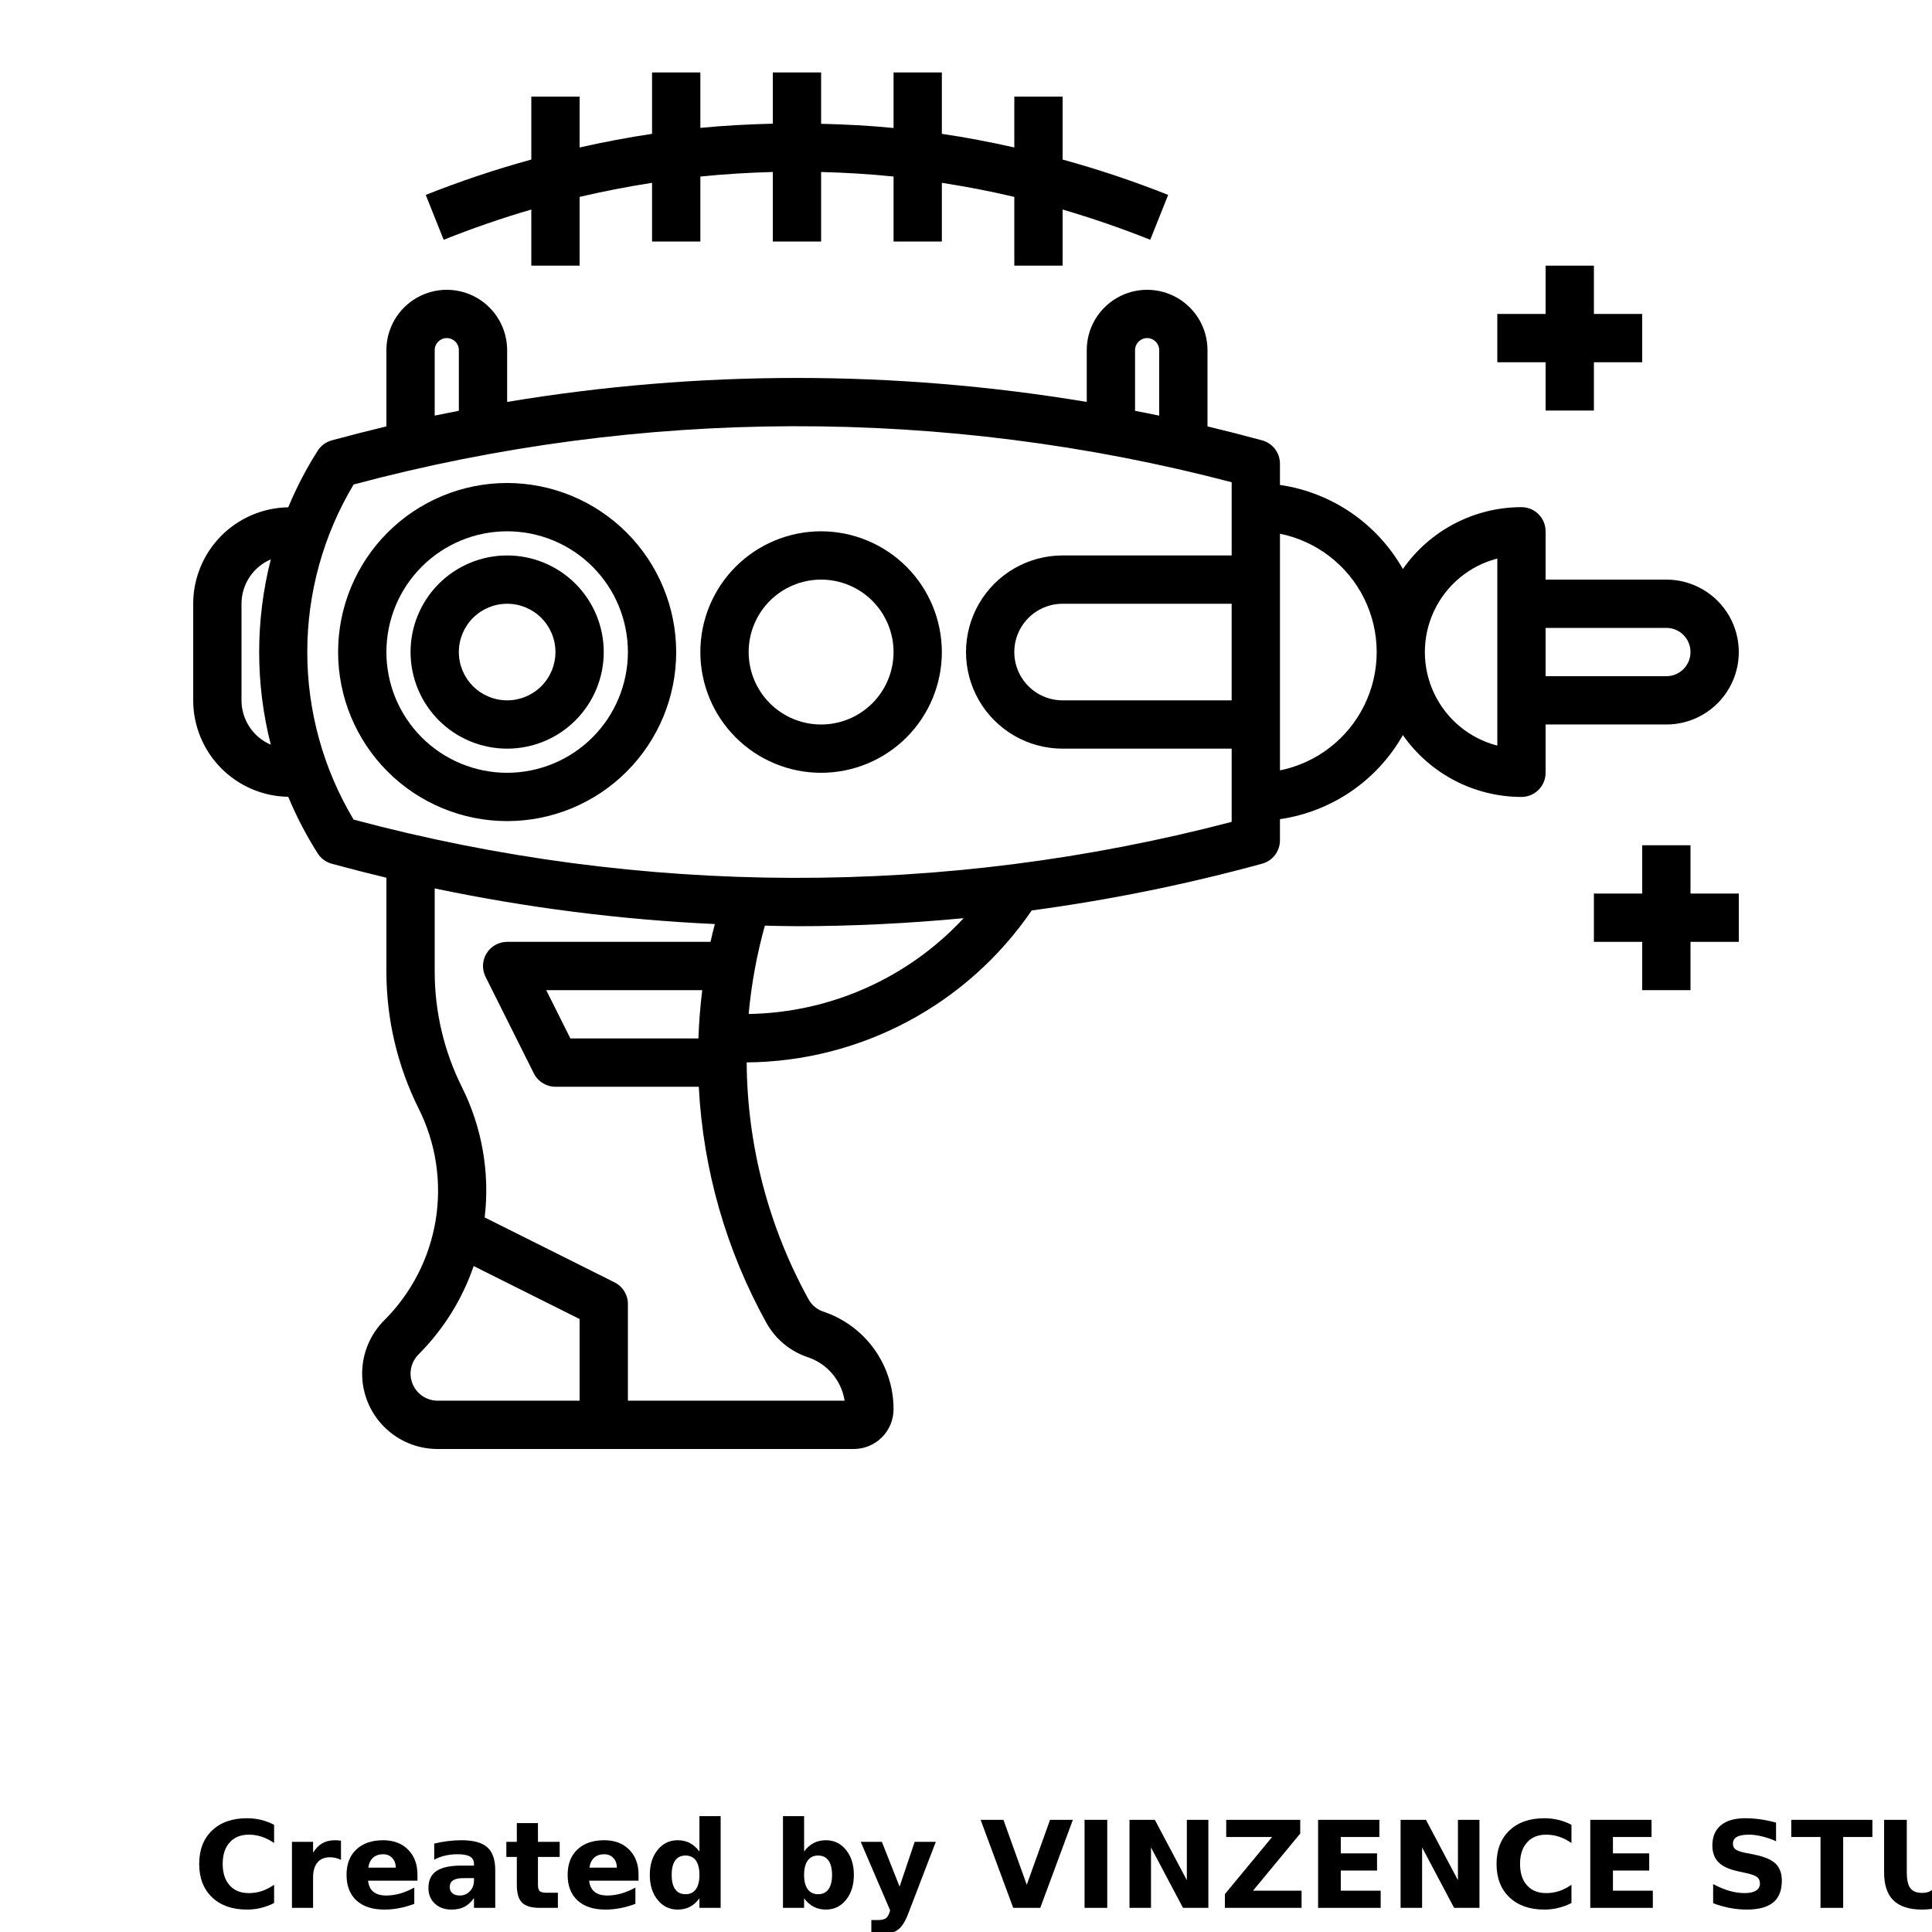
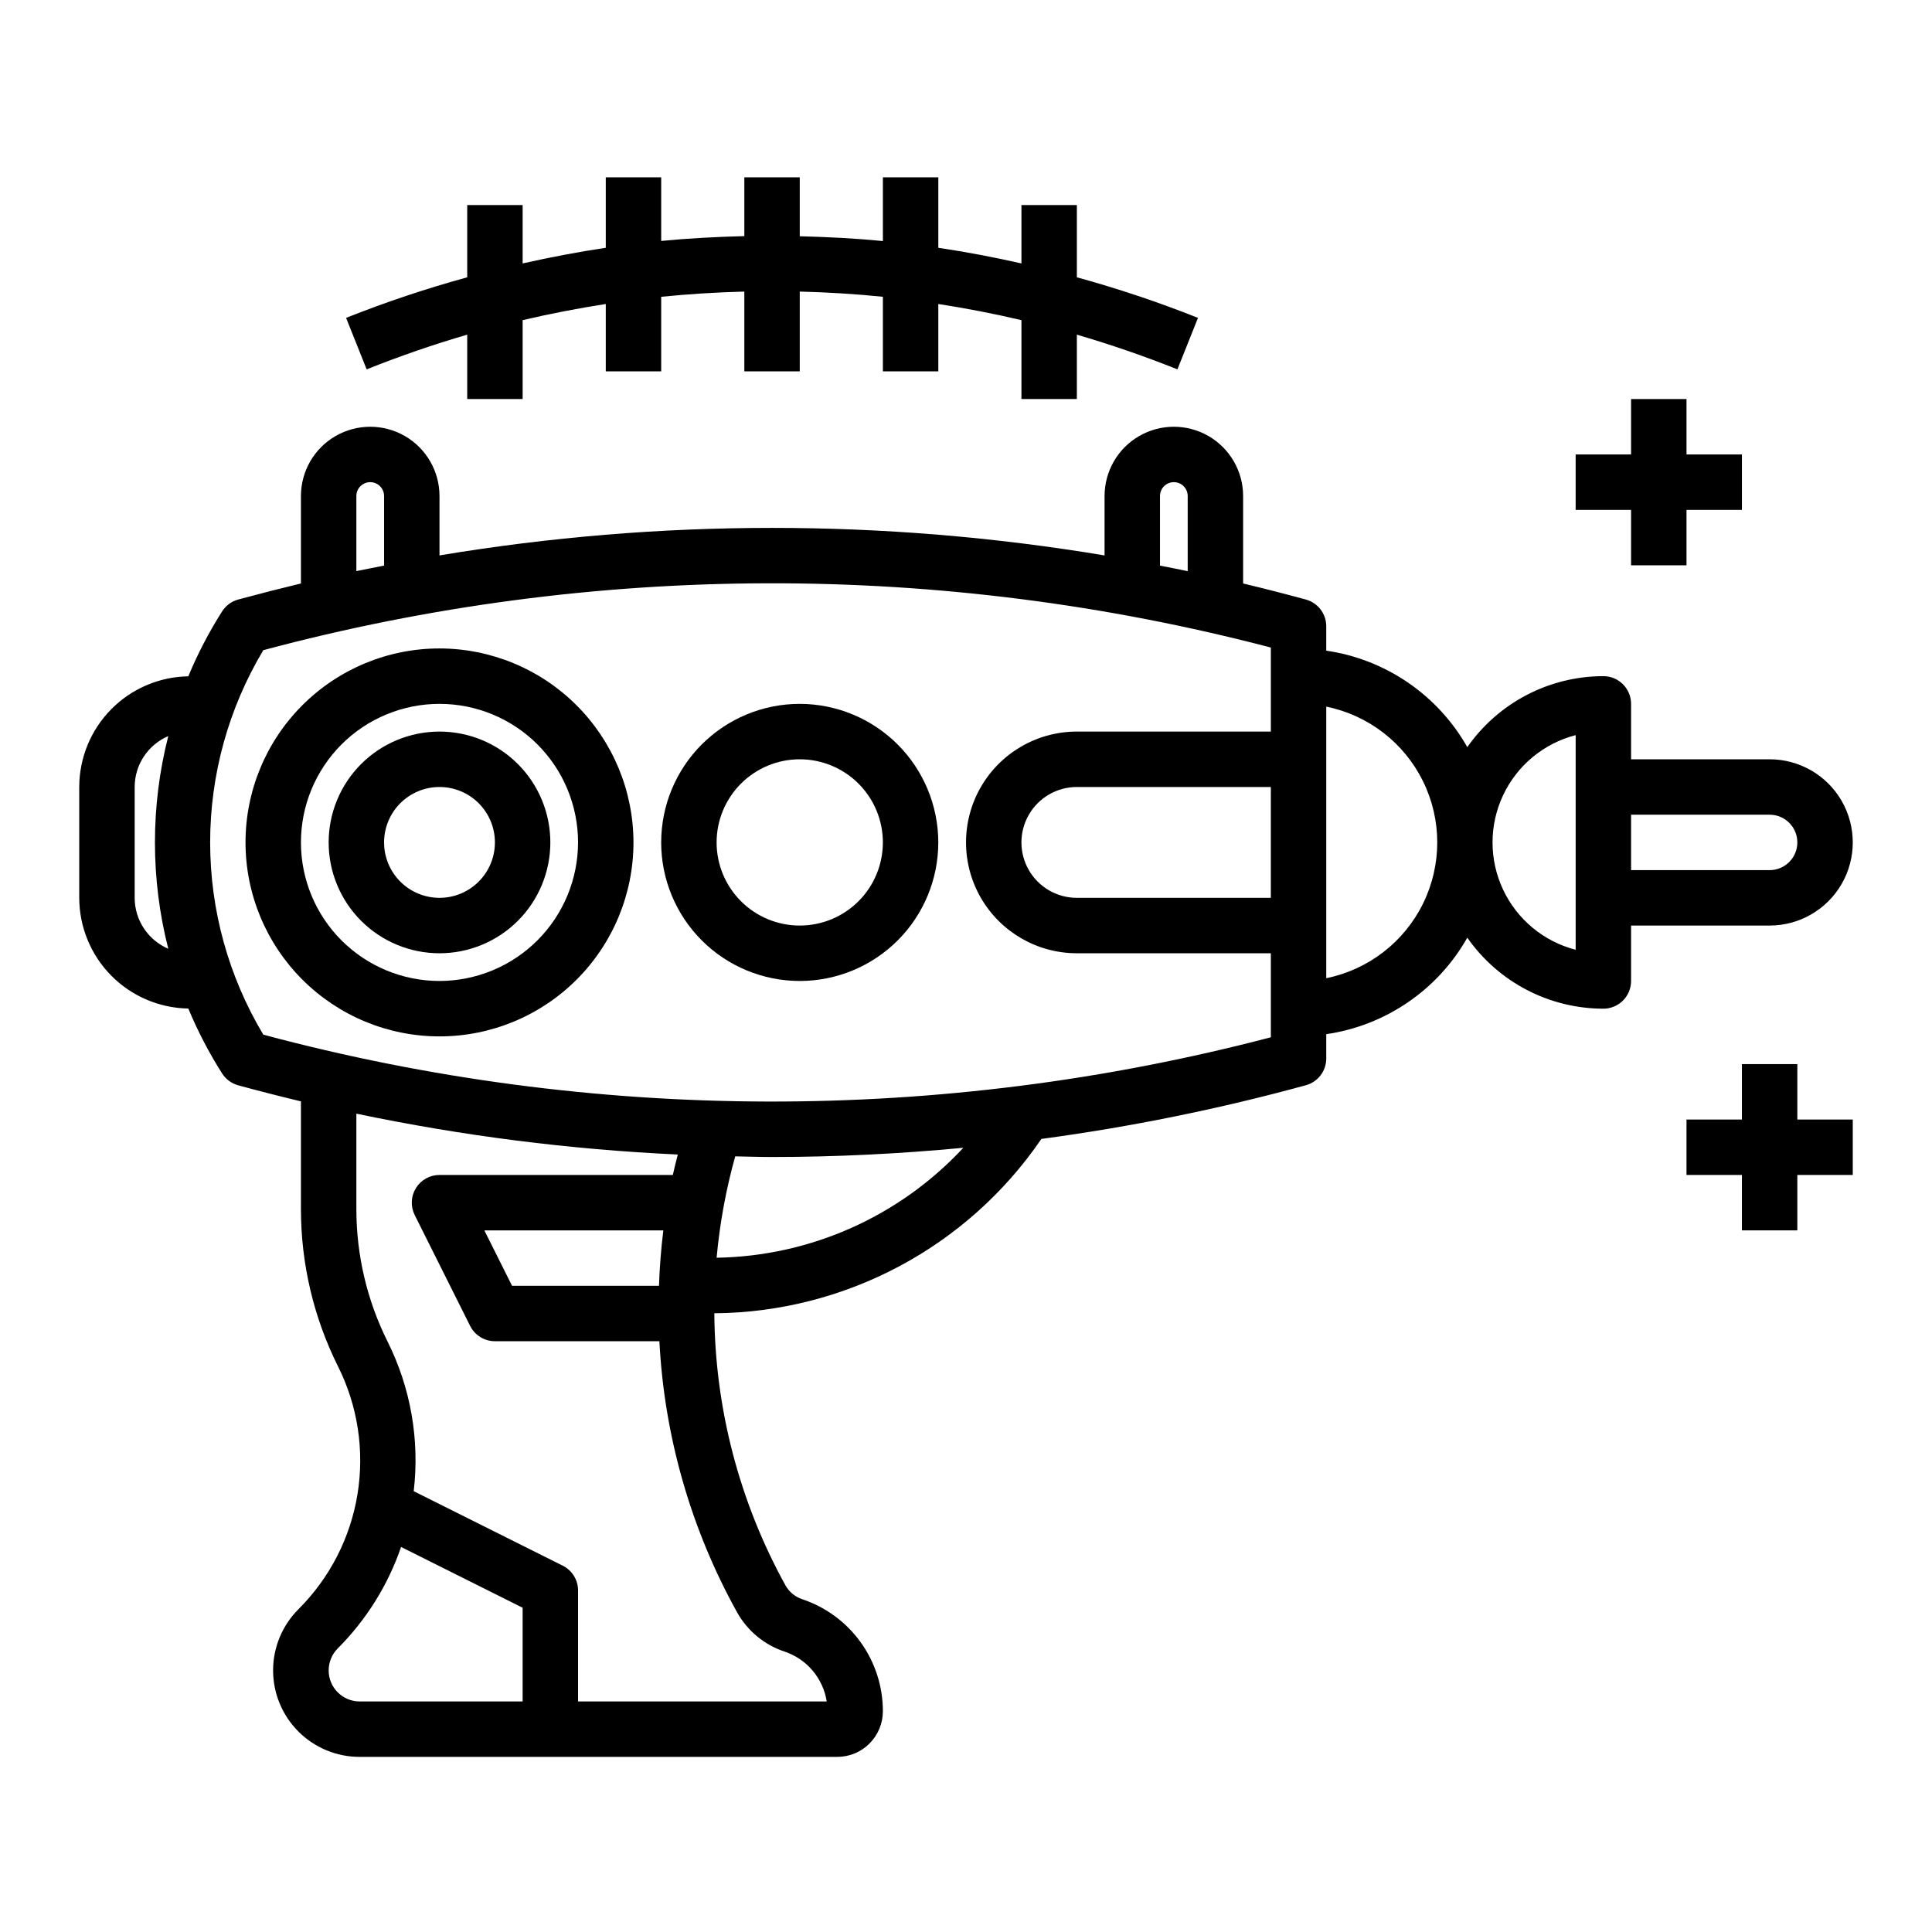
- <svg xmlns="http://www.w3.org/2000/svg" xmlns:xlink="http://www.w3.org/1999/xlink" width="700pt" height="700pt" version="1.1" viewBox="0 0 700 700">
-   <defs>
-     <symbol id="d" overflow="visible">
-       <path d="m29.312-1.75c-1.512 0.781-3.09 1.371-4.734 1.766-1.637 0.406-3.34 0.609-5.109 0.609-5.312 0-9.527-1.484-12.641-4.453-3.106-2.969-4.656-7-4.656-12.094s1.551-9.125 4.656-12.094c3.113-2.969 7.328-4.453 12.641-4.453 1.77 0 3.473 0.199 5.109 0.594 1.645 0.398 3.223 0.992 4.734 1.781v6.594c-1.531-1.039-3.039-1.801-4.516-2.281-1.48-0.488-3.039-0.734-4.672-0.734-2.938 0-5.246 0.945-6.922 2.828-1.68 1.875-2.516 4.465-2.516 7.766 0 3.293 0.836 5.883 2.516 7.766 1.676 1.875 3.984 2.812 6.922 2.812 1.633 0 3.191-0.238 4.672-0.719 1.477-0.488 2.984-1.254 4.516-2.297z" />
-     </symbol>
-     <symbol id="k" overflow="visible">
-       <path d="m21.453-17.406c-0.68-0.312-1.352-0.539-2.016-0.688-0.656-0.156-1.32-0.234-1.984-0.234-1.969 0-3.484 0.633-4.547 1.891-1.055 1.262-1.578 3.07-1.578 5.422v11.016h-7.656v-23.922h7.656v3.922c0.977-1.562 2.102-2.703 3.375-3.422 1.281-0.719 2.812-1.078 4.594-1.078 0.25 0 0.523 0.012 0.828 0.031 0.301 0.023 0.734 0.07 1.297 0.141z" />
-     </symbol>
-     <symbol id="a" overflow="visible">
-       <path d="m27.562-12.031v2.188h-17.891c0.188 1.793 0.832 3.137 1.938 4.031 1.113 0.898 2.672 1.344 4.672 1.344 1.602 0 3.25-0.234 4.938-0.703 1.688-0.477 3.422-1.203 5.203-2.172v5.891c-1.805 0.688-3.609 1.203-5.422 1.547-1.812 0.352-3.621 0.531-5.422 0.531-4.336 0-7.703-1.098-10.109-3.297-2.398-2.207-3.594-5.297-3.594-9.266 0-3.906 1.176-6.973 3.531-9.203 2.363-2.238 5.609-3.359 9.734-3.359 3.758 0 6.769 1.137 9.031 3.406 2.258 2.262 3.391 5.281 3.391 9.062zm-7.859-2.531c0-1.457-0.43-2.629-1.281-3.516-0.844-0.895-1.949-1.344-3.312-1.344-1.492 0-2.699 0.418-3.625 1.25-0.918 0.836-1.492 2.039-1.719 3.609z" />
-     </symbol>
-     <symbol id="j" overflow="visible">
-       <path d="m14.391-10.766c-1.594 0-2.793 0.273-3.594 0.812-0.805 0.543-1.203 1.34-1.203 2.391 0 0.969 0.32 1.73 0.969 2.281 0.645 0.543 1.547 0.812 2.703 0.812 1.438 0 2.644-0.516 3.625-1.547 0.988-1.031 1.484-2.32 1.484-3.875v-0.875zm11.688-2.891v13.656h-7.703v-3.547c-1.031 1.449-2.188 2.508-3.469 3.172s-2.84 1-4.672 1c-2.481 0-4.496-0.723-6.047-2.172-1.543-1.445-2.312-3.32-2.312-5.625 0-2.812 0.961-4.867 2.891-6.172 1.938-1.312 4.969-1.969 9.094-1.969h4.516v-0.609c0-1.207-0.48-2.094-1.438-2.656-0.949-0.562-2.438-0.844-4.469-0.844-1.637 0-3.156 0.168-4.562 0.5-1.406 0.324-2.719 0.812-3.938 1.469v-5.828c1.645-0.406 3.289-0.707 4.938-0.906 1.656-0.207 3.305-0.312 4.953-0.312 4.32 0 7.438 0.855 9.344 2.562 1.914 1.699 2.875 4.461 2.875 8.281z" />
-     </symbol>
-     <symbol id="i" overflow="visible">
-       <path d="m12.031-30.719v6.797h7.875v5.469h-7.875v10.141c0 1.117 0.219 1.871 0.656 2.266 0.438 0.387 1.312 0.578 2.625 0.578h3.938v5.469h-6.562c-3.023 0-5.164-0.629-6.422-1.891-1.262-1.258-1.891-3.398-1.891-6.422v-10.141h-3.797v-5.469h3.797v-6.797z" />
-     </symbol>
-     <symbol id="h" overflow="visible">
-       <path d="m19.953-20.422v-12.812h7.688v33.234h-7.688v-3.453c-1.055 1.406-2.215 2.438-3.484 3.094-1.273 0.656-2.742 0.984-4.406 0.984-2.949 0-5.371-1.172-7.266-3.516-1.887-2.344-2.828-5.359-2.828-9.047s0.941-6.703 2.828-9.047c1.895-2.344 4.316-3.516 7.266-3.516 1.656 0 3.117 0.336 4.391 1 1.281 0.656 2.445 1.684 3.5 3.078zm-5.047 15.484c1.645 0 2.894-0.598 3.75-1.797 0.863-1.195 1.297-2.93 1.297-5.203 0-2.281-0.434-4.019-1.297-5.219-0.855-1.195-2.106-1.797-3.75-1.797-1.625 0-2.871 0.602-3.734 1.797-0.855 1.199-1.281 2.938-1.281 5.219 0 2.273 0.426 4.008 1.281 5.203 0.863 1.199 2.109 1.797 3.734 1.797z" />
-     </symbol>
-     <symbol id="g" overflow="visible">
-       <path d="m16.406-4.938c1.633 0 2.883-0.598 3.75-1.797 0.863-1.195 1.297-2.93 1.297-5.203 0-2.281-0.434-4.019-1.297-5.219-0.867-1.195-2.117-1.797-3.75-1.797-1.637 0-2.891 0.605-3.766 1.812-0.875 1.199-1.312 2.934-1.312 5.203 0 2.262 0.438 3.996 1.312 5.203 0.875 1.199 2.129 1.797 3.766 1.797zm-5.078-15.484c1.051-1.395 2.219-2.422 3.5-3.078 1.281-0.664 2.754-1 4.422-1 2.945 0 5.367 1.172 7.266 3.516 1.895 2.344 2.844 5.359 2.844 9.047s-0.949 6.703-2.844 9.047c-1.898 2.344-4.32 3.516-7.266 3.516-1.668 0-3.141-0.336-4.422-1s-2.449-1.691-3.5-3.078v3.453h-7.656v-33.234h7.656z" />
-     </symbol>
-     <symbol id="f" overflow="visible">
-       <path d="m0.531-23.922h7.656l6.422 16.234 5.469-16.234h7.656l-10.062 26.188c-1.012 2.664-2.195 4.523-3.547 5.578-1.344 1.062-3.121 1.594-5.328 1.594h-4.422v-5.016h2.391c1.301 0 2.242-0.211 2.828-0.625 0.594-0.406 1.055-1.148 1.391-2.219l0.203-0.656z" />
-     </symbol>
-     <symbol id="e" overflow="visible">
-       <path d="m0.219-31.891h8.266l8.453 23.531 8.438-23.531h8.266l-11.812 31.891h-9.797z" />
-     </symbol>
-     <symbol id="p" overflow="visible">
-       <path d="m4.016-31.891h8.219v31.891h-8.219z" />
-     </symbol>
-     <symbol id="c" overflow="visible">
-       <path d="m4.016-31.891h9.188l11.594 21.875v-21.875h7.797v31.891h-9.188l-11.594-21.875v21.875h-7.797z" />
-     </symbol>
-     <symbol id="o" overflow="visible">
-       <path d="m2.453-31.891h26.812v4.969l-17.109 20.703h17.594v6.219h-27.781v-4.984l17.109-20.688h-16.625z" />
-     </symbol>
-     <symbol id="b" overflow="visible">
-       <path d="m4.016-31.891h22.203v6.219h-13.984v5.938h13.141v6.219h-13.141v7.297h14.453v6.219h-22.672z" />
-     </symbol>
-     <symbol id="n" overflow="visible">
-       <path d="m26.219-30.891v6.75c-1.762-0.781-3.477-1.367-5.141-1.766-1.668-0.406-3.242-0.609-4.719-0.609-1.961 0-3.414 0.273-4.359 0.812-0.938 0.543-1.406 1.387-1.406 2.531 0 0.855 0.316 1.523 0.953 2 0.633 0.469 1.785 0.875 3.453 1.219l3.5 0.703c3.539 0.719 6.062 1.805 7.562 3.25 1.5 1.449 2.25 3.512 2.25 6.188 0 3.523-1.047 6.141-3.141 7.859-2.086 1.719-5.273 2.578-9.562 2.578-2.023 0-4.055-0.195-6.094-0.578-2.031-0.383-4.062-0.957-6.094-1.719v-6.938c2.031 1.086 3.992 1.902 5.891 2.453 1.906 0.543 3.742 0.812 5.516 0.812 1.789 0 3.16-0.297 4.109-0.891 0.957-0.602 1.438-1.457 1.438-2.562 0-1-0.324-1.77-0.969-2.312-0.648-0.539-1.938-1.023-3.875-1.453l-3.188-0.703c-3.188-0.688-5.523-1.773-7-3.266-1.469-1.5-2.203-3.516-2.203-6.047 0-3.176 1.023-5.617 3.078-7.328 2.051-1.707 5-2.562 8.844-2.562 1.75 0 3.551 0.133 5.406 0.391 1.852 0.262 3.769 0.656 5.75 1.188z" />
-     </symbol>
-     <symbol id="m" overflow="visible">
-       <path d="m0.219-31.891h29.391v6.219h-10.578v25.672h-8.219v-25.672h-10.594z" />
-     </symbol>
-     <symbol id="l" overflow="visible">
-       <path d="m4.016-31.891h8.219v19.109c0 2.637 0.43 4.523 1.297 5.656 0.863 1.137 2.269 1.703 4.219 1.703 1.969 0 3.379-0.566 4.234-1.703 0.863-1.133 1.297-3.019 1.297-5.656v-19.109h8.234v19.109c0 4.523-1.137 7.887-3.406 10.094-2.262 2.211-5.715 3.312-10.359 3.312-4.625 0-8.074-1.102-10.344-3.312-2.262-2.207-3.391-5.57-3.391-10.094z" />
-     </symbol>
-   </defs>
-   <g>
-     <path d="m603.75 262.5c9.379 0 18.043-5.004 22.734-13.125 4.688-8.121 4.688-18.129 0-26.25-4.691-8.121-13.355-13.125-22.734-13.125h-43.75v-17.5c0-2.32-0.922-4.547-2.562-6.188s-3.867-2.562-6.188-2.562c-17.121 0.02-33.152 8.387-42.961 22.418-9.34-16.492-25.781-27.742-44.539-30.469v-7.699c0-3.945-2.637-7.402-6.441-8.445-6.578-1.789-13.184-3.481-19.809-5.066v-27.613c0-7.816-4.168-15.035-10.938-18.945-6.769-3.906-15.105-3.906-21.875 0-6.769 3.91-10.938 11.129-10.938 18.945v18.75c-69.52-11.586-140.48-11.586-210 0v-18.75c0-7.816-4.168-15.035-10.938-18.945-6.769-3.906-15.105-3.906-21.875 0-6.769 3.91-10.938 11.129-10.938 18.945v27.613c-6.621 1.594-13.223 3.281-19.809 5.066-2.09 0.574-3.891 1.898-5.059 3.719-4.148 6.523-7.727 13.391-10.691 20.527-9.176 0.148-17.93 3.894-24.371 10.43-6.441 6.535-10.059 15.344-10.07 24.52v35c0.012 9.176 3.629 17.984 10.07 24.52 6.441 6.535 15.195 10.281 24.371 10.43 2.965 7.137 6.543 14.004 10.691 20.527 1.168 1.82 2.969 3.144 5.059 3.719 6.578 1.789 13.184 3.481 19.809 5.066v34.125c0.02 17.188 4.019 34.141 11.691 49.523 6.25 12.469 8.41 26.586 6.176 40.355-2.234 13.766-8.75 26.477-18.621 36.328-5.137 5.121-8.027 12.074-8.035 19.324-0.004 7.254 2.875 14.211 8.008 19.34 5.129 5.125 12.086 8.004 19.34 7.992h150.79c3.82-0.004 7.481-1.52 10.18-4.223 2.703-2.699 4.219-6.359 4.223-10.18 0.008-7.836-2.453-15.473-7.035-21.828-4.578-6.356-11.047-11.105-18.48-13.574-2.234-0.75-4.109-2.312-5.25-4.375-14.531-26.309-22.25-55.836-22.453-85.891 41.363-0.328 79.941-20.898 103.27-55.055 28.184-3.785 56.082-9.445 83.508-16.949 3.801-1.039 6.434-4.488 6.441-8.426v-7.699c18.758-2.727 35.199-13.977 44.539-30.469 9.809 14.031 25.84 22.398 42.961 22.418 2.32 0 4.547-0.922 6.188-2.562s2.562-3.867 2.562-6.188v-17.5zm0-35c4.832 0 8.75 3.918 8.75 8.75s-3.918 8.75-8.75 8.75h-43.75v-17.5zm-157.5 26.25h-61.25c-6.254 0-12.031-3.336-15.156-8.75s-3.125-12.086 0-17.5 8.902-8.75 15.156-8.75h61.25zm-35-126.88c0-2.418 1.957-4.375 4.375-4.375s4.375 1.957 4.375 4.375v23.73c-2.918-0.613-5.832-1.195-8.75-1.75zm-253.75 0c0-2.418 1.957-4.375 4.375-4.375s4.375 1.957 4.375 4.375v21.961c-2.918 0.582-5.832 1.168-8.75 1.75zm-70 126.88v-35c0.004-3.422 1.012-6.769 2.894-9.629 1.887-2.856 4.57-5.098 7.719-6.445-5.617 22.031-5.617 45.117 0 67.148-3.148-1.348-5.832-3.59-7.719-6.445-1.883-2.859-2.891-6.207-2.894-9.629zm61.25 243.94c0.008-2.602 1.039-5.094 2.871-6.938 9.016-9.02 15.855-19.977 20-32.035l38.379 19.188v29.594h-51.441c-5.414-0.004-9.805-4.394-9.809-9.809zm143.95-5.941c3.453 1.152 6.519 3.231 8.867 6.008 2.352 2.777 3.891 6.148 4.453 9.742h-78.516v-35c0.02-3.332-1.859-6.387-4.84-7.875l-47.059-23.527h0.004c1.914-16.219-0.957-32.645-8.262-47.25-6.457-12.945-9.828-27.211-9.844-41.676v-30.277c33.434 7.008 67.375 11.324 101.5 12.906-0.551 2.144-1.109 4.289-1.574 6.449h-73.676c-3.031 0-5.852 1.566-7.445 4.148-1.598 2.578-1.742 5.801-0.387 8.512l17.5 35c1.484 2.969 4.516 4.84 7.832 4.84h51.93c1.551 30.008 9.934 59.27 24.5 85.547 3.269 5.887 8.629 10.328 15.016 12.453zm-86.039-115.5-8.75-17.5h56.523c-0.727 5.82-1.172 11.656-1.383 17.5zm64.594-8.863c0.984-10.824 2.949-21.539 5.871-32.008 3.887 0.07 7.762 0.203 11.645 0.203 20.125 0 40.25-1.008 60.375-2.906-20.148 21.699-48.281 34.234-77.891 34.711zm175-69.605c-104.32 27.332-213.96 27.047-318.13-0.824-10.988-18.344-16.793-39.324-16.793-60.707s5.805-42.363 16.793-60.707c104.18-27.871 213.81-28.156 318.13-0.824v26.531h-61.25c-12.504 0-24.059 6.672-30.312 17.5-6.25 10.828-6.25 24.172 0 35 6.254 10.828 17.809 17.5 30.312 17.5h61.25zm17.5-18.656v-85.75c13.289 2.699 24.578 11.406 30.559 23.578 5.981 12.168 5.981 26.426 0 38.594-5.981 12.172-17.27 20.879-30.559 23.578zm78.75-8.977c-10.09-2.606-18.492-9.57-22.926-19-4.434-9.434-4.434-20.348 0-29.777 4.434-9.43 12.836-16.395 22.926-19z" />
-     <path d="m183.75 175c-16.246 0-31.824 6.453-43.309 17.941-11.488 11.484-17.941 27.062-17.941 43.309s6.453 31.824 17.941 43.309c11.484 11.488 27.062 17.941 43.309 17.941s31.824-6.453 43.309-17.941c11.488-11.484 17.941-27.062 17.941-43.309-0.02-16.238-6.481-31.805-17.961-43.289-11.484-11.48-27.051-17.941-43.289-17.961zm0 105c-11.602 0-22.73-4.609-30.938-12.812-8.203-8.207-12.812-19.336-12.812-30.938s4.609-22.73 12.812-30.938c8.207-8.203 19.336-12.812 30.938-12.812s22.73 4.609 30.938 12.812c8.203 8.207 12.812 19.336 12.812 30.938-0.016 11.598-4.629 22.719-12.828 30.922-8.203 8.199-19.324 12.812-30.922 12.828z" />
-     <path d="m183.75 201.25c-9.281 0-18.184 3.688-24.75 10.25-6.562 6.566-10.25 15.469-10.25 24.75s3.688 18.184 10.25 24.75c6.566 6.562 15.469 10.25 24.75 10.25s18.184-3.688 24.75-10.25c6.562-6.566 10.25-15.469 10.25-24.75s-3.688-18.184-10.25-24.75c-6.566-6.562-15.469-10.25-24.75-10.25zm0 52.5c-4.641 0-9.094-1.844-12.375-5.125s-5.125-7.734-5.125-12.375 1.844-9.094 5.125-12.375 7.734-5.125 12.375-5.125 9.094 1.844 12.375 5.125 5.125 7.734 5.125 12.375-1.844 9.094-5.125 12.375-7.734 5.125-12.375 5.125z" />
-     <path d="m297.5 192.5c-11.602 0-22.73 4.609-30.938 12.812-8.203 8.207-12.812 19.336-12.812 30.938s4.609 22.73 12.812 30.938c8.207 8.203 19.336 12.812 30.938 12.812s22.73-4.609 30.938-12.812c8.203-8.207 12.812-19.336 12.812-30.938-0.016-11.598-4.629-22.719-12.828-30.922-8.203-8.199-19.324-12.812-30.922-12.828zm0 70c-6.961 0-13.641-2.766-18.562-7.688s-7.688-11.602-7.688-18.562 2.766-13.641 7.688-18.562 11.602-7.688 18.562-7.688 13.641 2.766 18.562 7.688 7.688 11.602 7.688 18.562-2.766 13.641-7.688 18.562-11.602 7.688-18.562 7.688z" />
-     <path d="m560 148.75h17.5v-17.5h17.5v-17.5h-17.5v-17.5h-17.5v17.5h-17.5v17.5h17.5z" />
-     <path d="m612.5 306.25h-17.5v17.5h-17.5v17.5h17.5v17.5h17.5v-17.5h17.5v-17.5h-17.5z" />
-     <path d="m160.75 86.879c10.465-4.184 21.051-7.836 31.754-10.957v20.328h17.5v-24.91c8.75-2.055 17.5-3.734 26.25-5.102v21.262h17.5v-23.539c8.75-0.875 17.5-1.418 26.25-1.645v25.184h17.5v-25.184c8.75 0.227 17.5 0.742 26.25 1.645v23.539h17.5v-21.262c8.793 1.363 17.543 3.047 26.25 5.102v24.91h17.5v-20.328c10.691 3.125 21.277 6.777 31.754 10.953l6.492-16.258v0.004c-12.504-4.973-25.27-9.25-38.246-12.809v-22.812h-17.5v18.426c-8.707-1.953-17.457-3.641-26.25-4.934v-22.242h-17.5v20.125c-8.75-0.875-17.5-1.305-26.25-1.523v-18.602h-17.5v18.559c-8.75 0.219-17.5 0.672-26.25 1.523v-20.082h-17.5v22.242c-8.75 1.297-17.5 2.984-26.25 4.934v-18.426h-17.5v22.812c-12.977 3.559-25.742 7.836-38.246 12.809z" />
-     <use x="70" y="691.25" xlink:href="#d" />
-     <use x="102.109" y="691.25" xlink:href="#k" />
-     <use x="123.684" y="691.25" xlink:href="#a" />
-     <use x="153.355" y="691.25" xlink:href="#j" />
-     <use x="182.879" y="691.25" xlink:href="#i" />
-     <use x="203.793" y="691.25" xlink:href="#a" />
-     <use x="233.465" y="691.25" xlink:href="#h" />
-     <use x="280.012" y="691.25" xlink:href="#g" />
-     <use x="311.328" y="691.25" xlink:href="#f" />
-     <use x="355.078" y="691.25" xlink:href="#e" />
-     <use x="388.938" y="691.25" xlink:href="#p" />
-     <use x="405.219" y="691.25" xlink:href="#c" />
-     <use x="441.832" y="691.25" xlink:href="#o" />
-     <use x="473.555" y="691.25" xlink:href="#b" />
-     <use x="503.441" y="691.25" xlink:href="#c" />
-     <use x="540.055" y="691.25" xlink:href="#d" />
-     <use x="572.164" y="691.25" xlink:href="#b" />
-     <use x="617.281" y="691.25" xlink:href="#n" />
-     <use x="648.789" y="691.25" xlink:href="#m" />
-     <use x="678.633" y="691.25" xlink:href="#l" />
-   </g>
+ <svg xmlns="http://www.w3.org/2000/svg" width="256" height="256" viewBox="0 0 256 256" fill="none">
+   <path d="M234.485 122.641C238.421 122.641 242.057 120.541 244.026 117.133C245.993 113.725 245.993 109.525 244.026 106.117C242.057 102.709 238.421 100.609 234.485 100.609H216.126V93.266C216.126 92.292 215.739 91.358 215.051 90.669C214.362 89.981 213.428 89.594 212.454 89.594C205.269 89.602 198.542 93.113 194.426 99.001C190.506 92.081 183.607 87.36 175.735 86.215V82.984C175.735 81.329 174.629 79.878 173.032 79.44C170.272 78.69 167.5 77.98 164.72 77.314V65.727C164.72 62.447 162.97 59.417 160.129 57.776C157.289 56.137 153.791 56.137 150.95 57.776C148.109 59.417 146.36 62.447 146.36 65.727V73.595C117.186 68.733 87.408 68.733 58.235 73.595V65.727C58.235 62.447 56.486 59.417 53.645 57.776C50.804 56.137 47.306 56.137 44.465 57.776C41.624 59.417 39.875 62.447 39.875 65.727V77.314C37.096 77.983 34.326 78.691 31.562 79.44C30.685 79.681 29.93 80.237 29.439 81.001C27.698 83.738 26.197 86.62 24.953 89.615C21.102 89.677 17.429 91.249 14.726 93.992C12.023 96.734 10.505 100.431 10.5 104.281V118.969C10.505 122.82 12.023 126.516 14.726 129.259C17.429 132.001 21.102 133.573 24.953 133.636C26.197 136.63 27.699 139.512 29.439 142.25C29.93 143.013 30.685 143.569 31.562 143.81C34.323 144.561 37.095 145.271 39.875 145.936V160.257C39.883 167.469 41.562 174.584 44.781 181.038C47.404 186.271 48.31 192.195 47.373 197.973C46.435 203.75 43.701 209.084 39.558 213.218C37.403 215.367 36.19 218.285 36.186 221.327C36.185 224.371 37.393 227.291 39.547 229.443C41.699 231.594 44.619 232.802 47.663 232.797H110.941C112.544 232.795 114.08 232.159 115.213 231.025C116.347 229.892 116.983 228.356 116.985 226.753C116.988 223.465 115.955 220.26 114.032 217.593C112.111 214.926 109.397 212.933 106.277 211.897C105.34 211.582 104.553 210.926 104.074 210.061C97.977 199.02 94.737 186.63 94.652 174.017C112.01 173.88 128.199 165.248 137.989 150.914C149.816 149.325 161.523 146.95 173.032 143.801C174.627 143.365 175.732 141.918 175.735 140.265V137.034C183.607 135.89 190.506 131.169 194.426 124.248C198.542 130.136 205.269 133.648 212.454 133.656C213.428 133.656 214.362 133.269 215.051 132.581C215.739 131.892 216.126 130.958 216.126 129.984V122.64L234.485 122.641ZM234.485 107.953C236.513 107.953 238.157 109.597 238.157 111.625C238.157 113.653 236.513 115.297 234.485 115.297H216.126V107.953H234.485ZM168.392 118.969H142.688C140.064 118.969 137.64 117.569 136.328 115.297C135.017 113.025 135.017 110.225 136.328 107.953C137.64 105.681 140.064 104.281 142.688 104.281H168.392V118.969ZM153.704 65.725C153.704 64.71 154.525 63.889 155.54 63.889C156.555 63.889 157.376 64.71 157.376 65.725V75.683C156.151 75.425 154.929 75.181 153.704 74.948V65.725ZM47.22 65.725C47.22 64.71 48.041 63.889 49.056 63.889C50.07 63.889 50.892 64.71 50.892 65.725V74.94C49.667 75.185 48.444 75.43 47.22 75.675V65.725ZM17.845 118.969V104.281C17.846 102.845 18.269 101.441 19.059 100.241C19.851 99.042 20.977 98.101 22.298 97.536C19.941 106.781 19.941 116.469 22.298 125.714C20.977 125.149 19.851 124.208 19.059 123.009C18.269 121.809 17.846 120.405 17.845 118.969V118.969ZM43.548 221.337C43.551 220.245 43.984 219.199 44.753 218.425C48.536 214.64 51.406 210.042 53.145 204.982L69.251 213.034V225.453H47.664C45.392 225.451 43.55 223.609 43.548 221.337L43.548 221.337ZM103.955 218.843C105.404 219.327 106.691 220.199 107.676 221.364C108.663 222.53 109.309 223.945 109.545 225.453H76.596V210.765C76.605 209.367 75.816 208.085 74.566 207.461L54.818 197.588H54.819C55.622 190.781 54.417 183.888 51.352 177.759C48.642 172.327 47.228 166.341 47.221 160.27V147.565C61.252 150.506 75.495 152.317 89.815 152.981C89.584 153.881 89.35 154.781 89.154 155.687H58.237C56.965 155.687 55.781 156.344 55.112 157.428C54.442 158.51 54.381 159.862 54.95 161L62.294 175.687C62.917 176.933 64.189 177.718 65.581 177.718H87.373C88.023 190.311 91.541 202.591 97.654 213.618C99.026 216.088 101.275 217.952 103.955 218.843L103.955 218.843ZM67.85 170.375L64.178 163.031H87.897C87.592 165.473 87.406 167.922 87.317 170.375H67.85ZM94.956 166.655C95.369 162.113 96.194 157.616 97.42 153.223C99.051 153.253 100.677 153.308 102.307 153.308C110.752 153.308 119.197 152.886 127.643 152.089C119.188 161.195 107.382 166.455 94.956 166.655L94.956 166.655ZM168.394 137.446C124.617 148.916 78.607 148.796 34.893 137.1C30.282 129.402 27.846 120.598 27.846 111.625C27.846 102.651 30.281 93.847 34.893 86.149C78.611 74.454 124.617 74.334 168.394 85.804V96.937H142.691C137.443 96.937 132.594 99.737 129.97 104.281C127.348 108.825 127.348 114.424 129.97 118.968C132.595 123.512 137.444 126.312 142.691 126.312H168.394V137.446ZM175.737 129.617V93.633C181.314 94.765 186.051 98.419 188.561 103.527C191.071 108.633 191.071 114.616 188.561 119.723C186.052 124.831 181.314 128.484 175.737 129.617ZM208.784 125.85C204.55 124.757 201.024 121.834 199.164 117.877C197.303 113.918 197.303 109.338 199.164 105.381C201.024 101.424 204.55 98.501 208.784 97.408V125.85Z" fill="black" />
+   <path d="M58.235 85.922C51.418 85.922 44.88 88.63 40.061 93.451C35.24 98.27 32.532 104.807 32.532 111.625C32.532 118.443 35.24 124.98 40.061 129.799C44.88 134.62 51.417 137.328 58.235 137.328C65.053 137.328 71.59 134.62 76.41 129.799C81.23 124.98 83.938 118.443 83.938 111.625C83.93 104.811 81.219 98.278 76.401 93.459C71.582 88.642 65.049 85.93 58.235 85.922V85.922ZM58.235 129.984C53.367 129.984 48.697 128.05 45.252 124.608C41.81 121.164 39.876 116.494 39.876 111.625C39.876 106.756 41.81 102.087 45.252 98.642C48.696 95.2 53.367 93.266 58.235 93.266C63.104 93.266 67.774 95.2 71.218 98.642C74.66 102.086 76.595 106.756 76.595 111.625C76.588 116.492 74.652 121.159 71.212 124.601C67.769 128.042 63.102 129.978 58.235 129.984Z" fill="black" />
+   <path d="M58.235 96.938C54.34 96.938 50.605 98.485 47.849 101.239C45.095 103.994 43.548 107.73 43.548 111.625C43.548 115.52 45.095 119.256 47.849 122.011C50.605 124.765 54.34 126.313 58.235 126.313C62.13 126.313 65.866 124.765 68.621 122.011C71.375 119.256 72.923 115.52 72.923 111.625C72.923 107.73 71.375 103.994 68.621 101.239C65.866 98.485 62.13 96.938 58.235 96.938ZM58.235 118.969C56.288 118.969 54.419 118.195 53.042 116.818C51.665 115.441 50.892 113.572 50.892 111.625C50.892 109.678 51.665 107.809 53.042 106.432C54.419 105.055 56.288 104.281 58.235 104.281C60.183 104.281 62.051 105.055 63.428 106.432C64.805 107.809 65.579 109.678 65.579 111.625C65.579 113.572 64.805 115.441 63.428 116.818C62.051 118.195 60.183 118.969 58.235 118.969Z" fill="black" />
+   <path d="M105.97 93.266C101.101 93.266 96.431 95.2 92.987 98.642C89.544 102.086 87.61 106.756 87.61 111.625C87.61 116.494 89.545 121.163 92.987 124.608C96.431 128.05 101.101 129.984 105.97 129.984C110.838 129.984 115.508 128.05 118.953 124.608C122.395 121.164 124.329 116.494 124.329 111.625C124.322 106.758 122.387 102.091 118.946 98.649C115.503 95.208 110.837 93.272 105.97 93.266ZM105.97 122.641C103.049 122.641 100.245 121.48 98.18 119.415C96.115 117.349 94.954 114.546 94.954 111.625C94.954 108.705 96.115 105.901 98.18 103.836C100.246 101.771 103.049 100.61 105.97 100.61C108.89 100.61 111.694 101.77 113.759 103.836C115.824 105.901 116.985 108.705 116.985 111.625C116.985 114.546 115.825 117.35 113.759 119.415C111.694 121.48 108.89 122.641 105.97 122.641Z" fill="black" />
+   <path d="M216.126 74.906H223.47V67.562H230.813V60.219H223.47V52.875H216.126V60.219H208.782V67.562H216.126V74.906Z" fill="black" />
+   <path d="M238.157 141H230.813V148.344H223.47V155.688H230.813V163.031H238.157V155.688H245.501V148.344H238.157V141Z" fill="black" />
+   <path d="M48.583 48.943C52.975 47.187 57.417 45.654 61.909 44.345V52.875H69.253V42.422C72.924 41.559 76.596 40.855 80.268 40.281V49.203H87.612V39.325C91.284 38.958 94.956 38.73 98.628 38.635V49.204H105.971V38.635C109.643 38.73 113.315 38.947 116.987 39.325V49.203H124.331V40.281C128.021 40.853 131.693 41.559 135.346 42.422V52.875H142.69V44.345C147.177 45.656 151.619 47.189 156.015 48.941L158.74 42.118V42.12C153.493 40.033 148.135 38.238 142.69 36.745V27.172H135.346V34.904C131.693 34.085 128.021 33.377 124.331 32.834V23.5H116.987V31.945C113.315 31.578 109.643 31.398 105.971 31.306V23.5H98.628V31.288C94.956 31.38 91.284 31.57 87.612 31.927V23.5H80.268V32.834C76.596 33.378 72.924 34.086 69.253 34.904V27.172H61.909V36.745C56.463 38.238 51.106 40.033 45.859 42.12L48.583 48.943Z" fill="black" />
</svg>
